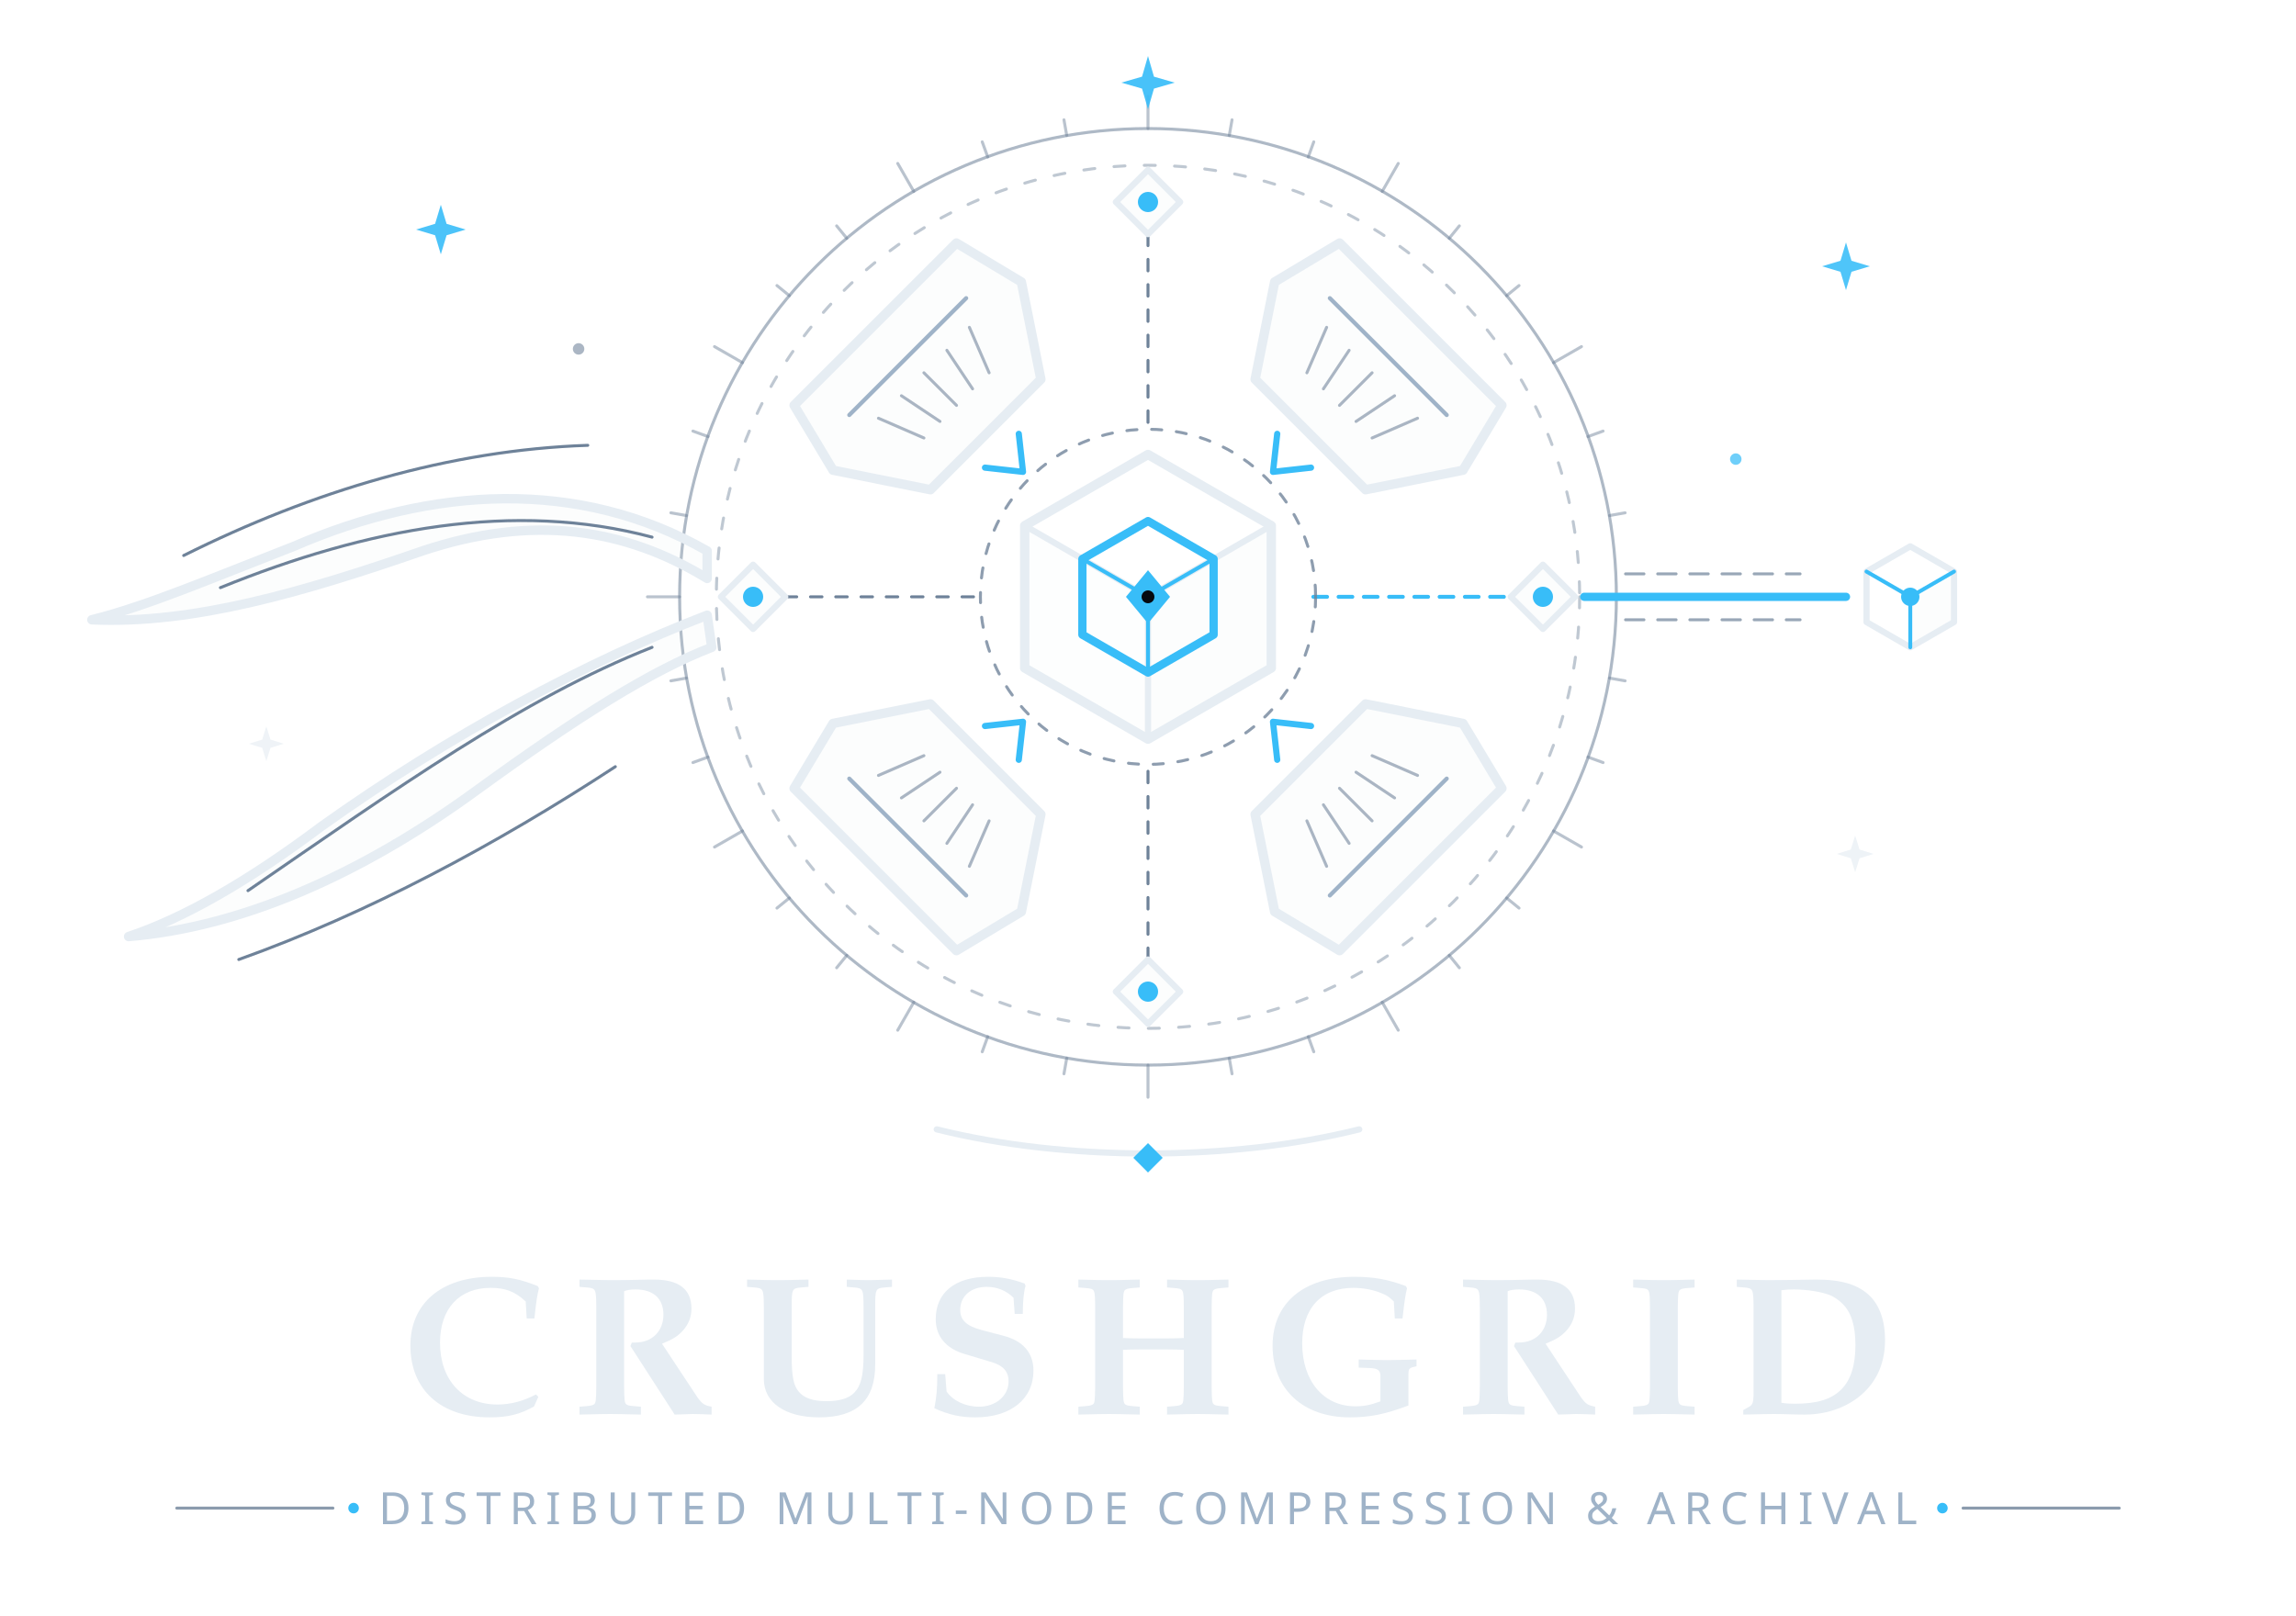
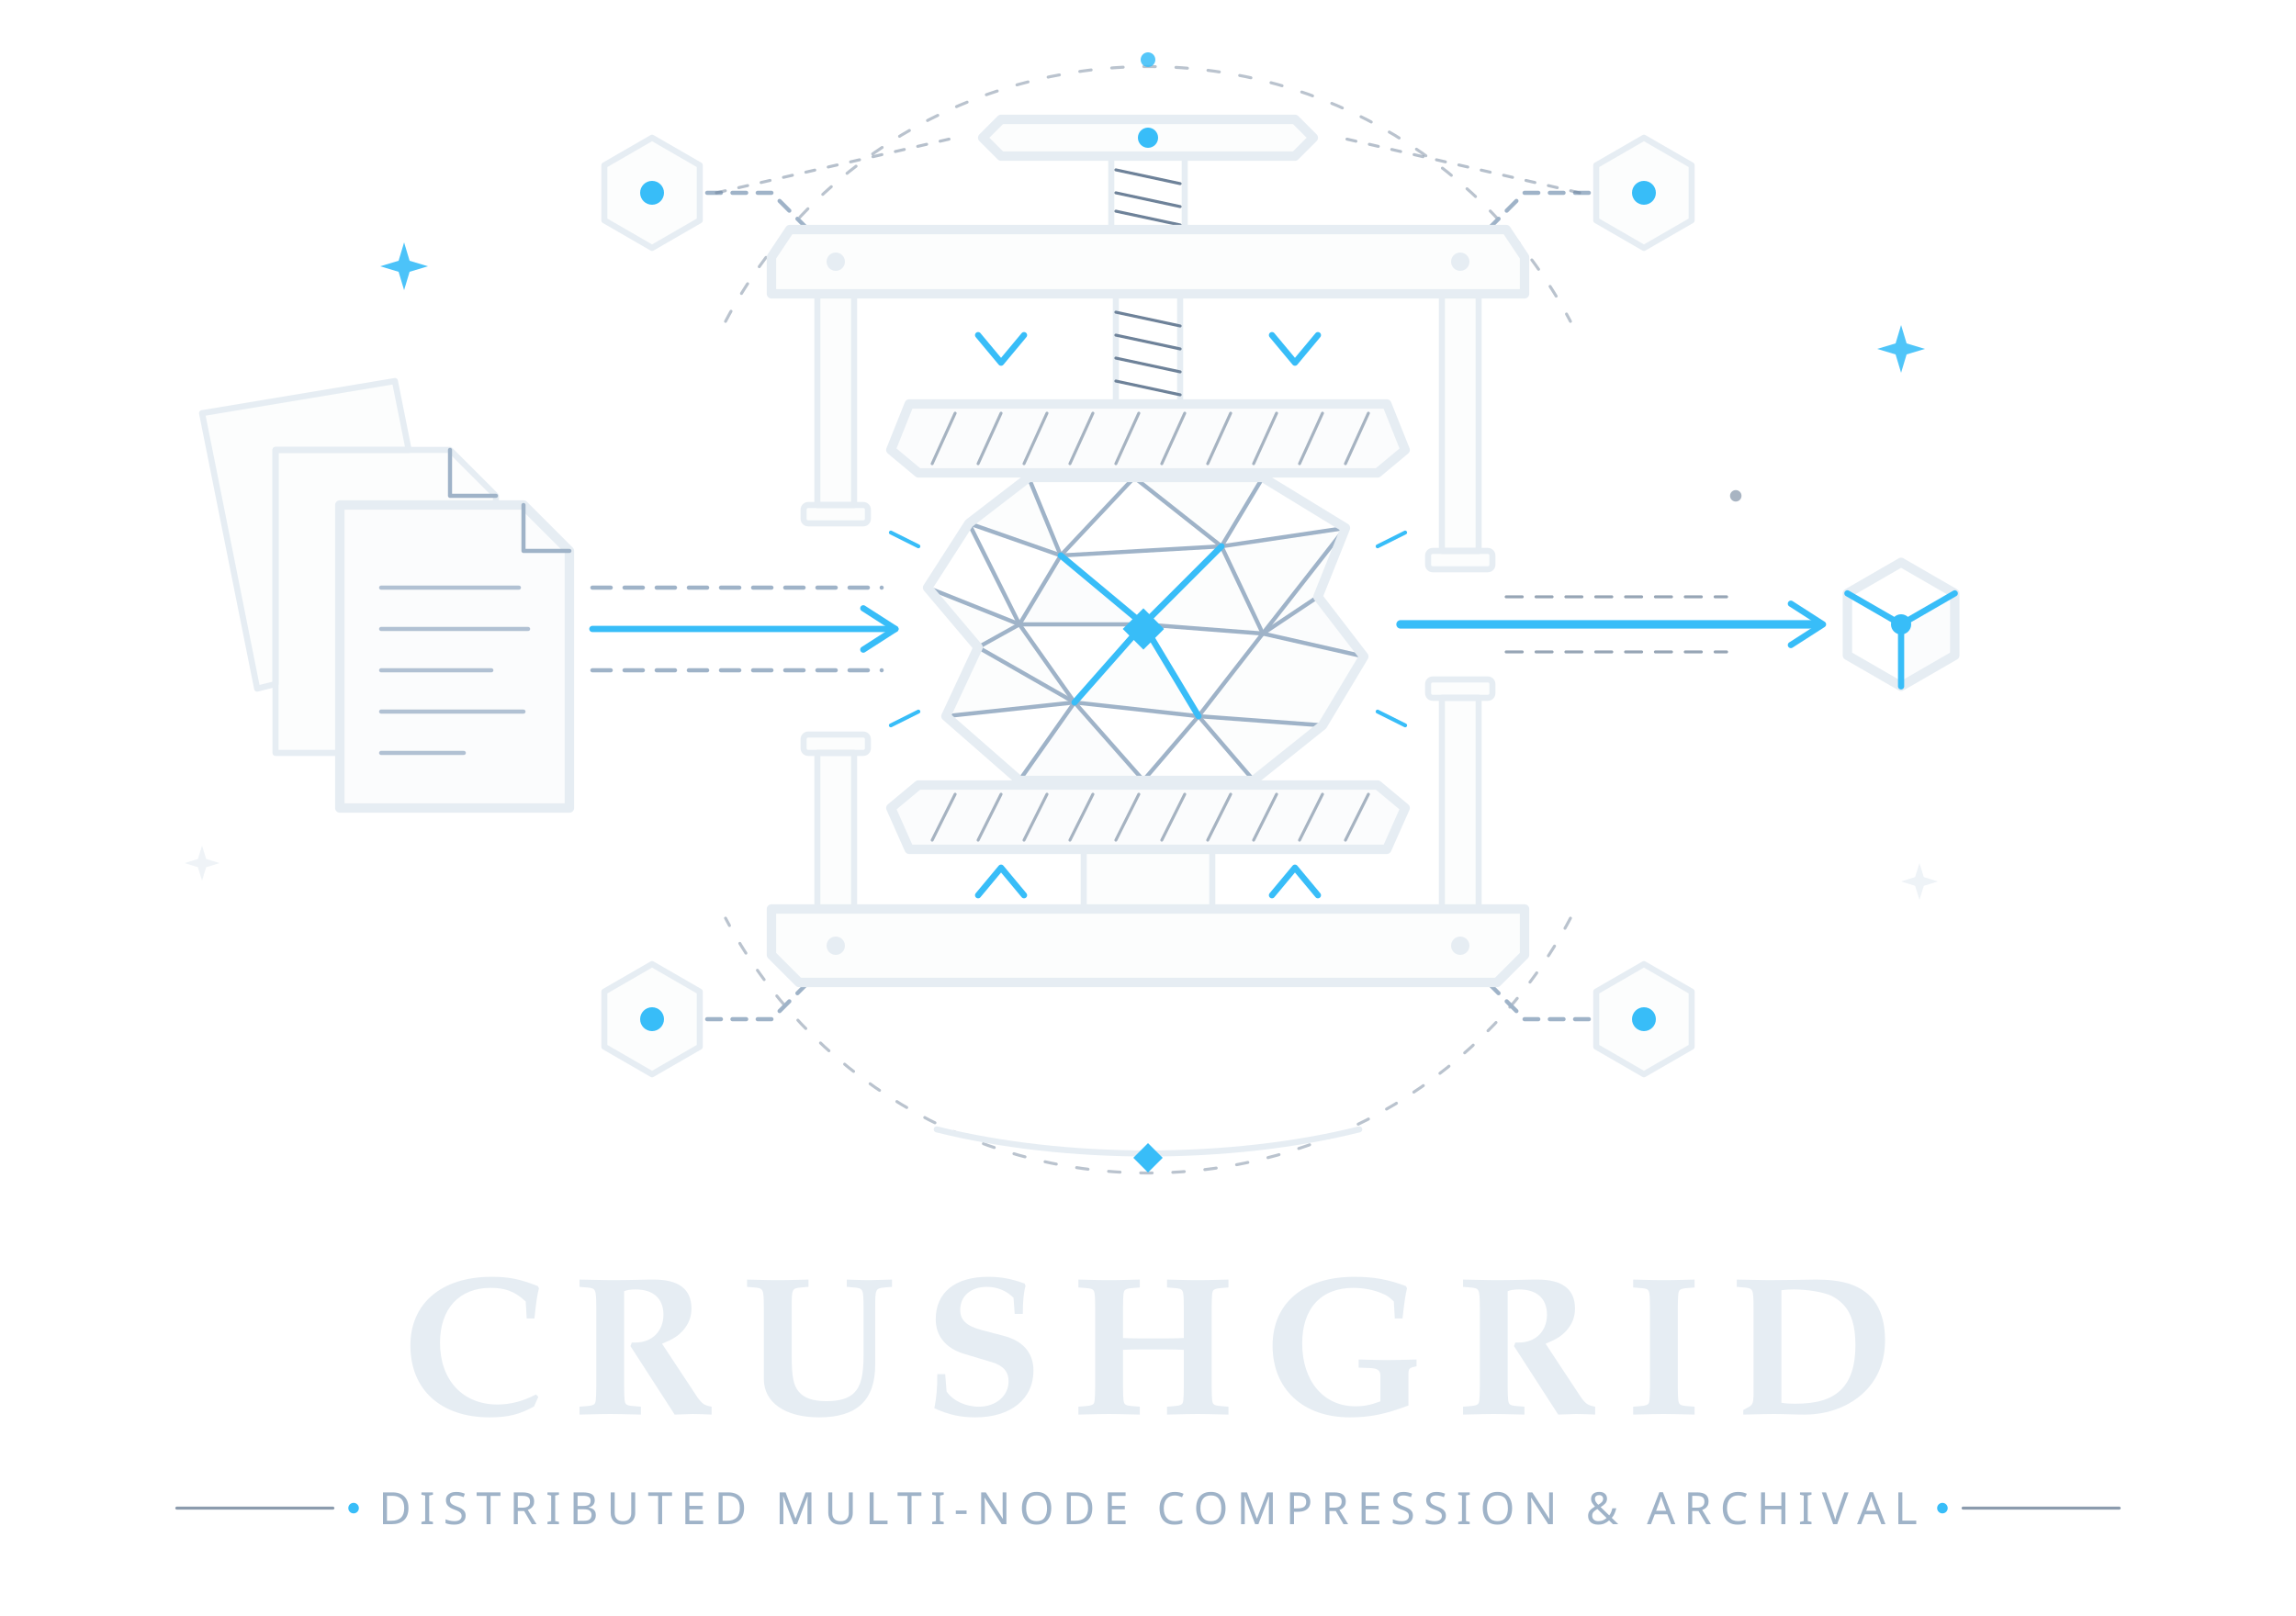
<svg xmlns="http://www.w3.org/2000/svg" width="500" height="352" viewBox="90 26 500 352" role="img" aria-label="CrushGrid — Distributed Multi-Node Compression and Archival">
  <defs>
    <style>
      .ink-heavy { fill: none; stroke: #E6EDF3; stroke-width: 2.05; stroke-linecap: round; stroke-linejoin: round; }
-       .ink-med   { fill: none; stroke: #E6EDF3; stroke-width: 1.35; stroke-linecap: round; stroke-linejoin: round; }
+       .ink-med   { fill: none; stroke: #E6EDF3; stroke-width: 1.32; stroke-linecap: round; stroke-linejoin: round; }
      .ink-fine  { fill: none; stroke: #9FB3C8; stroke-width: 0.9; stroke-linecap: round; stroke-linejoin: round; }
      .ink-hair  { fill: none; stroke: #6E8299; stroke-width: 0.65; stroke-linecap: round; stroke-linejoin: round; }
      .ink-fill  { fill: #E6EDF3; stroke: none; }
      .ink-mid-fill { fill: #9FB3C8; stroke: none; }
      .ink-shade { fill: #E6EDF3; fill-opacity: 0.09; stroke: none; }
-       .accent-heavy { fill: none; stroke: #38BDF8; stroke-width: 1.8; stroke-linecap: round; stroke-linejoin: round; }
+       .ink-shade-hi { fill: #E6EDF3; fill-opacity: 0.15; stroke: none; }
+       .accent-heavy { fill: none; stroke: #38BDF8; stroke-width: 1.85; stroke-linecap: round; stroke-linejoin: round; }
      .accent-line  { fill: none; stroke: #38BDF8; stroke-width: 1.35; stroke-linecap: round; stroke-linejoin: round; }
      .accent-fine  { fill: none; stroke: #38BDF8; stroke-width: 0.85; stroke-linecap: round; stroke-linejoin: round; }
      .accent-fill  { fill: #38BDF8; stroke: none; }
    </style>
  </defs>
-   <g id="astrolabe-bg">
-     <circle cx="340.0" cy="156.0" r="102" class="ink-hair" opacity="0.56" />
-     <circle cx="340.0" cy="156.0" r="94" class="ink-hair" stroke-dasharray="2.4 4.2" opacity="0.44" />
-     <g class="ink-hair" opacity="0.48">
-       <line x1="442.0" y1="156.0" x2="449.0" y2="156.0" />
-       <line x1="440.5" y1="173.7" x2="443.9" y2="174.3" />
-       <line x1="435.8" y1="190.9" x2="439.1" y2="192.1" />
-       <line x1="428.3" y1="207.0" x2="434.4" y2="210.5" />
-       <line x1="418.1" y1="221.6" x2="420.8" y2="223.8" />
-       <line x1="405.6" y1="234.1" x2="407.8" y2="236.8" />
-       <line x1="391.0" y1="244.3" x2="394.5" y2="250.4" />
-       <line x1="374.9" y1="251.8" x2="376.1" y2="255.1" />
-       <line x1="357.7" y1="256.5" x2="358.3" y2="259.9" />
-       <line x1="340.0" y1="258.0" x2="340.0" y2="265.0" />
-       <line x1="322.3" y1="256.5" x2="321.7" y2="259.9" />
-       <line x1="305.1" y1="251.8" x2="303.9" y2="255.1" />
-       <line x1="289.0" y1="244.3" x2="285.5" y2="250.4" />
-       <line x1="274.4" y1="234.1" x2="272.2" y2="236.8" />
-       <line x1="261.9" y1="221.6" x2="259.2" y2="223.8" />
-       <line x1="251.7" y1="207.0" x2="245.6" y2="210.5" />
-       <line x1="244.2" y1="190.9" x2="240.9" y2="192.1" />
-       <line x1="239.5" y1="173.7" x2="236.1" y2="174.3" />
-       <line x1="238.0" y1="156.0" x2="231.0" y2="156.0" />
-       <line x1="239.5" y1="138.3" x2="236.1" y2="137.7" />
-       <line x1="244.2" y1="121.1" x2="240.9" y2="119.9" />
-       <line x1="251.7" y1="105.0" x2="245.6" y2="101.5" />
-       <line x1="261.9" y1="90.4" x2="259.2" y2="88.2" />
-       <line x1="274.4" y1="77.9" x2="272.2" y2="75.2" />
-       <line x1="289.0" y1="67.7" x2="285.5" y2="61.6" />
-       <line x1="305.1" y1="60.2" x2="303.9" y2="56.9" />
-       <line x1="322.3" y1="55.5" x2="321.7" y2="52.1" />
-       <line x1="340.0" y1="54.0" x2="340.0" y2="47.0" />
-       <line x1="357.7" y1="55.5" x2="358.3" y2="52.1" />
-       <line x1="374.9" y1="60.2" x2="376.1" y2="56.9" />
-       <line x1="391.0" y1="67.7" x2="394.5" y2="61.6" />
-       <line x1="405.6" y1="77.9" x2="407.8" y2="75.2" />
-       <line x1="418.1" y1="90.4" x2="420.8" y2="88.2" />
-       <line x1="428.3" y1="105.0" x2="434.4" y2="101.5" />
-       <line x1="435.8" y1="121.1" x2="439.1" y2="119.9" />
-       <line x1="440.5" y1="138.3" x2="443.9" y2="137.7" />
-     </g>
-     <path class="accent-fill" d="M 186.00,70.60 L 187.25,74.75 L 191.40,76.00 L 187.25,77.25 L 186.00,81.40 L 184.75,77.25 L 180.60,76.00 L 184.75,74.75 Z" opacity="0.9" />
-     <path class="ink-fill" d="M 148.00,184.20 L 148.90,187.10 L 151.80,188.00 L 148.90,188.90 L 148.00,191.80 L 147.10,188.90 L 144.20,188.00 L 147.10,187.10 Z" opacity="0.65" />
-     <path class="accent-fill" d="M 492.00,78.80 L 493.20,82.80 L 497.20,84.00 L 493.20,85.20 L 492.00,89.20 L 490.80,85.20 L 486.80,84.00 L 490.80,82.80 Z" opacity="0.88" />
-     <path class="ink-fill" d="M 494.00,208.00 L 494.95,211.05 L 498.00,212.00 L 494.95,212.95 L 494.00,216.00 L 493.05,212.95 L 490.00,212.00 L 493.05,211.05 Z" opacity="0.68" />
-     <circle cx="216" cy="102" r="1.25" fill="#6E8299" opacity="0.58" />
-     <circle cx="468" cy="126" r="1.25" fill="#38BDF8" opacity="0.72" />
-   </g>
-   <g id="data-flow">
-     <path class="ink-shade" d="M 244,146 C 216,130 184,132 154,145 C 136,152 122,158 110,161 C 132,162 156,155 182,146 C 206,138 226,141 244,152 Z" />
-     <path class="ink-heavy" d="M 244,146 C 216,130 184,132 154,145 C 136,152 122,158 110,161 C 132,162 156,155 182,146 C 206,138 226,141 244,152 Z" />
-     <path class="ink-hair" d="M 232,143 C 202,135 170,141 138,154" />
-     <path class="ink-shade" d="M 244,160 C 218,170 188,186 160,206 C 144,218 130,226 118,230 C 142,228 168,217 194,198 C 216,182 232,172 245,167 Z" />
-     <path class="ink-heavy" d="M 244,160 C 218,170 188,186 160,206 C 144,218 130,226 118,230 C 142,228 168,217 194,198 C 216,182 232,172 245,167 Z" />
-     <path class="ink-hair" d="M 232,167 C 204,178 176,198 144,220" />
-     <path class="ink-hair" d="M 218,123 C 188,124 158,133 130,147" />
-     <path class="ink-hair" d="M 224,193 C 198,210 170,225 142,235" />
-     <line x1="435" y1="156.0" x2="492" y2="156.0" class="accent-heavy" />
-     <line x1="444" y1="151.0" x2="482" y2="151.0" class="ink-hair" stroke-dasharray="4 3" opacity="0.7" />
-     <line x1="444" y1="161.0" x2="482" y2="161.0" class="ink-hair" stroke-dasharray="4 3" opacity="0.7" />
-     <path class="ink-shade" d="M 506.00,156.00 L 515.53,150.50 L 515.53,161.50 L 506.00,167.00 Z" />
-     <path class="ink-med" d="M 506.00,145.00 L 515.53,150.50 L 515.53,161.50 L 506.00,167.00 L 496.47,161.50 L 496.47,150.50 Z" />
-     <path class="accent-fine" d="M 506.00,156.00 L 515.53,150.50 M 506.00,156.00 L 496.47,150.50 M 506.00,156.00 L 506.00,167.00" />
-     <circle cx="506" cy="156.0" r="2.0" class="accent-fill" />
-   </g>
-   <g id="press-plates">
-     <line x1="340.0" y1="77.0" x2="340.0" y2="118.0" class="ink-hair" stroke-dasharray="2.5 3" />
-     <line x1="340.0" y1="235.0" x2="340.0" y2="194.0" class="ink-hair" stroke-dasharray="2.5 3" />
-     <line x1="261.0" y1="156.0" x2="304.0" y2="156.0" class="ink-hair" stroke-dasharray="2.5 3" />
-     <line x1="376.0" y1="156.0" x2="419.0" y2="156.0" class="accent-fine" stroke-dasharray="3 2.5" />
-     <path class="ink-shade" d="M 298.28,78.93 L 262.93,114.28 L 271.41,128.42 L 292.62,132.67 L 316.67,108.62 L 312.42,87.41 Z" />
-     <path class="ink-heavy" d="M 298.28,78.93 L 262.93,114.28 L 271.41,128.42 L 292.62,132.67 L 316.67,108.62 L 312.42,87.41 Z" />
-     <path class="ink-fine" d="M 300.40,90.95 L 274.95,116.40" />
-     <g class="ink-hair" opacity="0.58">
-       <line x1="281.3" y1="117.1" x2="291.2" y2="121.4" />
-       <line x1="286.3" y1="112.2" x2="294.7" y2="117.8" />
-       <line x1="291.2" y1="107.2" x2="298.3" y2="114.3" />
-       <line x1="296.2" y1="102.3" x2="301.8" y2="110.7" />
-       <line x1="301.1" y1="97.3" x2="305.4" y2="107.2" />
-     </g>
-     <path class="accent-line" d="M 311.86,120.50 L 312.78,128.78 L 304.50,127.86" />
-     <path class="ink-shade" d="M 417.07,114.28 L 381.72,78.93 L 367.58,87.41 L 363.33,108.62 L 387.38,132.67 L 408.59,128.42 Z" />
-     <path class="ink-heavy" d="M 417.07,114.28 L 381.72,78.93 L 367.58,87.41 L 363.33,108.62 L 387.38,132.67 L 408.59,128.42 Z" />
-     <path class="ink-fine" d="M 405.05,116.40 L 379.60,90.95" />
-     <g class="ink-hair" opacity="0.58">
-       <line x1="378.9" y1="97.3" x2="374.6" y2="107.2" />
-       <line x1="383.8" y1="102.3" x2="378.2" y2="110.7" />
-       <line x1="388.8" y1="107.2" x2="381.7" y2="114.3" />
-       <line x1="393.7" y1="112.2" x2="385.3" y2="117.8" />
-       <line x1="398.7" y1="117.1" x2="388.8" y2="121.4" />
-     </g>
-     <path class="accent-line" d="M 375.50,127.86 L 367.22,128.78 L 368.14,120.50" />
-     <path class="ink-shade" d="M 381.72,233.07 L 417.07,197.72 L 408.59,183.58 L 387.38,179.33 L 363.33,203.38 L 367.58,224.59 Z" />
-     <path class="ink-heavy" d="M 381.72,233.07 L 417.07,197.72 L 408.59,183.58 L 387.38,179.33 L 363.33,203.38 L 367.58,224.59 Z" />
-     <path class="ink-fine" d="M 379.60,221.05 L 405.05,195.60" />
-     <g class="ink-hair" opacity="0.58">
-       <line x1="398.7" y1="194.9" x2="388.8" y2="190.6" />
-       <line x1="393.7" y1="199.8" x2="385.3" y2="194.2" />
-       <line x1="388.8" y1="204.8" x2="381.7" y2="197.7" />
-       <line x1="383.8" y1="209.7" x2="378.2" y2="201.3" />
-       <line x1="378.9" y1="214.7" x2="374.6" y2="204.8" />
-     </g>
-     <path class="accent-line" d="M 368.14,191.50 L 367.22,183.22 L 375.50,184.14" />
-     <path class="ink-shade" d="M 262.93,197.72 L 298.28,233.07 L 312.42,224.59 L 316.67,203.38 L 292.62,179.33 L 271.41,183.58 Z" />
-     <path class="ink-heavy" d="M 262.93,197.72 L 298.28,233.07 L 312.42,224.59 L 316.67,203.38 L 292.62,179.33 L 271.41,183.58 Z" />
-     <path class="ink-fine" d="M 274.95,195.60 L 300.40,221.05" />
-     <g class="ink-hair" opacity="0.58">
-       <line x1="301.1" y1="214.7" x2="305.4" y2="204.8" />
-       <line x1="296.2" y1="209.7" x2="301.8" y2="201.3" />
-       <line x1="291.2" y1="204.8" x2="298.3" y2="197.7" />
-       <line x1="286.3" y1="199.8" x2="294.7" y2="194.2" />
-       <line x1="281.3" y1="194.9" x2="291.2" y2="190.6" />
-     </g>
-     <path class="accent-line" d="M 304.50,184.14 L 312.78,183.22 L 311.86,191.50" />
-     <path class="ink-shade" d="M 340.0,63.0 L 347.0,70.0 L 340.0,77.0 L 333.0,70.0 Z" />
-     <path class="ink-med" d="M 340.0,63.0 L 347.0,70.0 L 340.0,77.0 L 333.0,70.0 Z" />
-     <circle cx="340.0" cy="70.0" r="2.2" class="accent-fill" />
-     <path class="ink-shade" d="M 340.0,235.0 L 347.0,242.0 L 340.0,249.0 L 333.0,242.0 Z" />
-     <path class="ink-med" d="M 340.0,235.0 L 347.0,242.0 L 340.0,249.0 L 333.0,242.0 Z" />
-     <circle cx="340.0" cy="242.0" r="2.2" class="accent-fill" />
-     <path class="ink-shade" d="M 254.0,149.0 L 261.0,156.0 L 254.0,163.0 L 247.0,156.0 Z" />
-     <path class="ink-med" d="M 254.0,149.0 L 261.0,156.0 L 254.0,163.0 L 247.0,156.0 Z" />
-     <circle cx="254.0" cy="156.0" r="2.2" class="accent-fill" />
-     <path class="ink-shade" d="M 426.0,149.0 L 433.0,156.0 L 426.0,163.0 L 419.0,156.0 Z" />
-     <path class="ink-med" d="M 426.0,149.0 L 433.0,156.0 L 426.0,163.0 L 419.0,156.0 Z" />
-     <circle cx="426.0" cy="156.0" r="2.2" class="accent-fill" />
-   </g>
-   <g id="archive-core">
-     <circle cx="340.0" cy="156.0" r="36.5" class="ink-hair" stroke-dasharray="2.2 3.2" opacity="0.78" />
-     <path class="ink-shade" d="M 340.00,156.00 L 366.85,140.50 L 366.85,171.50 L 340.00,187.00 Z" />
-     <path class="ink-shade" d="M 340.00,156.00 L 340.00,187.00 L 313.15,171.50 L 313.15,140.50 Z" opacity="0.5" />
-     <path class="ink-heavy" d="M 340.00,125.00 L 366.85,140.50 L 366.85,171.50 L 340.00,187.00 L 313.15,171.50 L 313.15,140.50 Z" />
-     <path class="ink-med" d="M 340.00,156.00 L 366.85,140.50 M 340.00,156.00 L 313.15,140.50 M 340.00,156.00 L 340.00,187.00" />
-     <path class="accent-heavy" d="M 340.00,139.50 L 354.29,147.75 L 354.29,164.25 L 340.00,172.50 L 325.71,164.25 L 325.71,147.75 Z" />
-     <path class="accent-fine" d="M 340.00,156.00 L 354.29,147.75 M 340.00,156.00 L 325.71,147.75 M 340.00,156.00 L 340.00,172.50" />
-     <path class="accent-fill" d="M 340.0,150.2 L 344.8,156.0 L 340.0,161.8 L 335.2,156.0 Z" />
-     <circle cx="340.0" cy="156.0" r="1.4" fill="#05090F" />
-   </g>
-   <g id="accents">
-     <path class="accent-fill" d="M 340.00,38.20 L 341.30,42.70 L 345.80,44.00 L 341.30,45.30 L 340.00,49.80 L 338.70,45.30 L 334.20,44.00 L 338.70,42.70 Z" opacity="0.92" />
+   <g id="backdrop">
+     <path class="ink-hair" d="M 248,96 A 104,104 0 0,1 432,96" stroke-dasharray="2.5 4.5" opacity="0.48" />
+     <path class="ink-hair" d="M 432,226 A 104,104 0 0,1 248,226" stroke-dasharray="2.5 4.5" opacity="0.48" />
+     <path class="accent-fill" d="M 178.00,78.80 L 179.20,82.80 L 183.20,84.00 L 179.20,85.20 L 178.00,89.20 L 176.80,85.20 L 172.80,84.00 L 176.80,82.80 Z" opacity="0.9" />
+     <path class="ink-fill" d="M 134.00,210.20 L 134.90,213.10 L 137.80,214.00 L 134.90,214.90 L 134.00,217.80 L 133.10,214.90 L 130.20,214.00 L 133.10,213.10 Z" opacity="0.65" />
+     <path class="accent-fill" d="M 504.00,96.80 L 505.20,100.80 L 509.20,102.00 L 505.20,103.20 L 504.00,107.20 L 502.80,103.20 L 498.80,102.00 L 502.80,100.80 Z" opacity="0.88" />
+     <path class="ink-fill" d="M 508.00,214.00 L 508.95,217.05 L 512.00,218.00 L 508.95,218.95 L 508.00,222.00 L 507.05,218.95 L 504.00,218.00 L 507.05,217.05 Z" opacity="0.68" />
+     <circle cx="340" cy="39" r="1.6" class="accent-fill" opacity="0.85" />
+     <circle cx="468" cy="134" r="1.25" fill="#6E8299" opacity="0.6" />
+   </g>
+   <g id="cluster-nodes">
+     <path class="ink-fine" d="M 244,68 L 258,68 L 266,76" stroke-dasharray="3 2.5" />
+     <path class="ink-shade" d="M 232.00,56.00 L 242.39,62.00 L 242.39,74.00 L 232.00,80.00 L 221.61,74.00 L 221.61,62.00 Z" />
+     <path class="ink-med" d="M 232.00,56.00 L 242.39,62.00 L 242.39,74.00 L 232.00,80.00 L 221.61,74.00 L 221.61,62.00 Z" />
+     <circle cx="232" cy="68" r="2.6" class="accent-fill" />
+     <path class="ink-fine" d="M 436,68 L 422,68 L 414,76" stroke-dasharray="3 2.5" />
+     <path class="ink-shade" d="M 448.00,56.00 L 458.39,62.00 L 458.39,74.00 L 448.00,80.00 L 437.61,74.00 L 437.61,62.00 Z" />
+     <path class="ink-med" d="M 448.00,56.00 L 458.39,62.00 L 458.39,74.00 L 448.00,80.00 L 437.61,74.00 L 437.61,62.00 Z" />
+     <circle cx="448" cy="68" r="2.6" class="accent-fill" />
+     <path class="ink-fine" d="M 244,248 L 258,248 L 266,240" stroke-dasharray="3 2.5" />
+     <path class="ink-shade" d="M 232.00,236.00 L 242.39,242.00 L 242.39,254.00 L 232.00,260.00 L 221.61,254.00 L 221.61,242.00 Z" />
+     <path class="ink-med" d="M 232.00,236.00 L 242.39,242.00 L 242.39,254.00 L 232.00,260.00 L 221.61,254.00 L 221.61,242.00 Z" />
+     <circle cx="232" cy="248" r="2.6" class="accent-fill" />
+     <path class="ink-fine" d="M 436,248 L 422,248 L 414,240" stroke-dasharray="3 2.5" />
+     <path class="ink-shade" d="M 448.00,236.00 L 458.39,242.00 L 458.39,254.00 L 448.00,260.00 L 437.61,254.00 L 437.61,242.00 Z" />
+     <path class="ink-med" d="M 448.00,236.00 L 458.39,242.00 L 458.39,254.00 L 448.00,260.00 L 437.61,254.00 L 437.61,242.00 Z" />
+     <circle cx="448" cy="248" r="2.6" class="accent-fill" />
+     <line x1="246" y1="68" x2="298" y2="56" class="ink-hair" stroke-dasharray="2 3" opacity="0.5" />
+     <line x1="434" y1="68" x2="382" y2="56" class="ink-hair" stroke-dasharray="2 3" opacity="0.5" />
+   </g>
+   <g id="input-sheets">
+     <path class="ink-shade" d="M 150,175 L 146,176 L 134,116 L 176,109 L 179,124 L 150,124 Z" />
+     <path class="ink-med" d="M 150,175 L 146,176 L 134,116 L 176,109 L 179,124 L 150,124 Z" />
+     <path class="ink-shade" d="M 164,190 L 150,190 L 150,124 L 188,124 L 198,134 L 198,136 L 164,136 Z" />
+     <path class="ink-med" d="M 164,190 L 150,190 L 150,124 L 188,124 L 198,134 L 198,136 L 164,136 Z" />
+     <path class="ink-fine" d="M 188,124 L 188,134 L 198,134" />
+     <path class="ink-shade-hi" d="M 164,136 L 204,136 L 214,146 L 214,202 L 164,202 Z" />
+     <path class="ink-heavy" d="M 164,136 L 204,136 L 214,146 L 214,202 L 164,202 Z" />
+     <path class="ink-fine" d="M 204,136 L 204,146 L 214,146" />
+     <g class="ink-fine" opacity="0.8">
+       <line x1="173" y1="154" x2="203" y2="154" />
+       <line x1="173" y1="163" x2="205" y2="163" />
+       <line x1="173" y1="172" x2="197" y2="172" />
+       <line x1="173" y1="181" x2="204" y2="181" />
+       <line x1="173" y1="190" x2="191" y2="190" />
+     </g>
+     <line x1="219" y1="154" x2="282" y2="154" class="ink-fine" stroke-dasharray="4 3" />
+     <line x1="219" y1="163" x2="285" y2="163" class="accent-line" />
+     <line x1="219" y1="172" x2="282" y2="172" class="ink-fine" stroke-dasharray="4 3" />
+     <path class="accent-line" d="M 278,158.5 L 285,163 L 278,167.5" />
+   </g>
+   <g id="compression-machine">
+     <path class="ink-shade" d="M 308,52 L 372,52 L 376,56 L 372,60 L 308,60 L 304,56 Z" />
+     <path class="ink-heavy" d="M 308,52 L 372,52 L 376,56 L 372,60 L 308,60 L 304,56 Z" />
+     <circle cx="340" cy="56" r="2.2" class="accent-fill" />
+     <path class="ink-med" d="M 332,60 L 348,60 L 348,76 L 332,76 Z" />
+     <path class="ink-med" d="M 333,90 L 347,90 L 347,114 L 333,114 Z" />
+     <g class="ink-hair">
+       <line x1="333" y1="63" x2="347" y2="66" />
+       <line x1="333" y1="68" x2="347" y2="71" />
+       <line x1="333" y1="72" x2="347" y2="75" />
+       <line x1="333" y1="94" x2="347" y2="97" />
+       <line x1="333" y1="99" x2="347" y2="102" />
+       <line x1="333" y1="104" x2="347" y2="107" />
+       <line x1="333" y1="109" x2="347" y2="112" />
+     </g>
+     <path class="ink-shade" d="M 262,76 L 418,76 L 422,82 L 422,90 L 258,90 L 258,82 Z" />
+     <path class="ink-heavy" d="M 262,76 L 418,76 L 422,82 L 422,90 L 258,90 L 258,82 Z" />
+     <path class="ink-shade" d="M 258,224 L 422,224 L 422,234 L 416,240 L 264,240 L 258,234 Z" />
+     <path class="ink-heavy" d="M 258,224 L 422,224 L 422,234 L 416,240 L 264,240 L 258,234 Z" />
+     <path class="ink-shade" d="M 268,90 L 276,90 L 276,136 L 268,136 Z" />
+     <path class="ink-med" d="M 268,90 L 276,90 L 276,136 L 268,136 Z" />
+     <path class="ink-shade" d="M 268,190 L 276,190 L 276,224 L 268,224 Z" />
+     <path class="ink-med" d="M 268,190 L 276,190 L 276,224 L 268,224 Z" />
+     <path class="ink-shade" d="M 404,90 L 412,90 L 412,146 L 404,146 Z" />
+     <path class="ink-med" d="M 404,90 L 412,90 L 412,146 L 404,146 Z" />
+     <path class="ink-shade" d="M 404,178 L 412,178 L 412,224 L 404,224 Z" />
+     <path class="ink-med" d="M 404,178 L 412,178 L 412,224 L 404,224 Z" />
+     <g class="ink-shade">
+       <rect x="265" y="136" width="14" height="4" rx="1" />
+       <rect x="265" y="186" width="14" height="4" rx="1" />
+       <rect x="401" y="146" width="14" height="4" rx="1" />
+       <rect x="401" y="174" width="14" height="4" rx="1" />
+     </g>
+     <g class="ink-med">
+       <rect x="265" y="136" width="14" height="4" rx="1" />
+       <rect x="265" y="186" width="14" height="4" rx="1" />
+       <rect x="401" y="146" width="14" height="4" rx="1" />
+       <rect x="401" y="174" width="14" height="4" rx="1" />
+     </g>
+     <circle cx="272" cy="83" r="2.0" class="ink-fill" />
+     <circle cx="408" cy="83" r="2.0" class="ink-fill" />
+     <circle cx="272" cy="232" r="2.0" class="ink-fill" />
+     <circle cx="408" cy="232" r="2.0" class="ink-fill" />
+     <path class="ink-shade-hi" d="M 288,114 L 392,114 L 396,124 L 390,129 L 290,129 L 284,124 Z" />
+     <path class="ink-heavy" d="M 288,114 L 392,114 L 396,124 L 390,129 L 290,129 L 284,124 Z" />
+     <g class="ink-hair" opacity="0.6">
+       <line x1="298" y1="116" x2="293" y2="127" />
+       <line x1="308" y1="116" x2="303" y2="127" />
+       <line x1="318" y1="116" x2="313" y2="127" />
+       <line x1="328" y1="116" x2="323" y2="127" />
+       <line x1="338" y1="116" x2="333" y2="127" />
+       <line x1="348" y1="116" x2="343" y2="127" />
+       <line x1="358" y1="116" x2="353" y2="127" />
+       <line x1="368" y1="116" x2="363" y2="127" />
+       <line x1="378" y1="116" x2="373" y2="127" />
+       <line x1="388" y1="116" x2="383" y2="127" />
+     </g>
+     <path class="ink-shade-hi" d="M 290,197 L 390,197 L 396,202 L 392,211 L 288,211 L 284,202 Z" />
+     <path class="ink-heavy" d="M 290,197 L 390,197 L 396,202 L 392,211 L 288,211 L 284,202 Z" />
+     <g class="ink-hair" opacity="0.6">
+       <line x1="298" y1="199" x2="293" y2="209" />
+       <line x1="308" y1="199" x2="303" y2="209" />
+       <line x1="318" y1="199" x2="313" y2="209" />
+       <line x1="328" y1="199" x2="323" y2="209" />
+       <line x1="338" y1="199" x2="333" y2="209" />
+       <line x1="348" y1="199" x2="343" y2="209" />
+       <line x1="358" y1="199" x2="353" y2="209" />
+       <line x1="368" y1="199" x2="363" y2="209" />
+       <line x1="378" y1="199" x2="373" y2="209" />
+       <line x1="388" y1="199" x2="383" y2="209" />
+     </g>
+     <path class="ink-shade" d="M 326,211 L 354,211 L 354,224 L 326,224 Z" />
+     <path class="ink-med" d="M 326,211 L 354,211 L 354,224 L 326,224 Z" />
+     <path class="accent-line" d="M 303,99 L 308,105 L 313,99" />
+     <path class="accent-line" d="M 367,99 L 372,105 L 377,99" />
+     <path class="accent-line" d="M 303,221 L 308,215 L 313,221" />
+     <path class="accent-line" d="M 367,221 L 372,215 L 377,221" />
+   </g>
+   <g id="crumpled-paper-core">
+     <path class="ink-shade" d="M 337,130 L 365,130 L 356,145 Z" />
+     <path class="ink-shade" d="M 383,141 L 377,156 L 365,164 L 356,145 Z" />
+     <path class="ink-shade" d="M 365,164 L 387,169 L 378,184 L 363,196 L 351,182 Z" />
+     <path class="ink-shade" d="M 292,154 L 312,162 L 303,167 Z" />
+     <path class="ink-shade" d="M 303,167 L 312,162 L 324,179 L 296,182 Z" />
+     <path class="ink-shade" d="M 339,162 L 356,145 L 365,164 Z" />
+     <path class="ink-shade" d="M 339,162 L 324,179 L 351,182 Z" />
+     <path class="ink-shade" d="M 314,130 L 321,147 L 301,140 Z" />
+     <path class="ink-shade-hi" d="M 312,196 L 339,196 L 324,179 Z" />
+     <path class="ink-shade-hi" d="M 377,156 L 387,169 L 365,164 Z" />
+     <path class="ink-shade-hi" d="M 339,162 L 321,147 L 312,162 Z" />
+     <g class="ink-fine">
+       <line x1="314" y1="130" x2="321" y2="147" />
+       <line x1="337" y1="130" x2="321" y2="147" />
+       <line x1="337" y1="130" x2="356" y2="145" />
+       <line x1="365" y1="130" x2="356" y2="145" />
+       <line x1="301" y1="140" x2="321" y2="147" />
+       <line x1="301" y1="140" x2="312" y2="162" />
+       <line x1="292" y1="154" x2="312" y2="162" />
+       <line x1="303" y1="167" x2="312" y2="162" />
+       <line x1="303" y1="167" x2="324" y2="179" />
+       <line x1="296" y1="182" x2="324" y2="179" />
+       <line x1="383" y1="141" x2="356" y2="145" />
+       <line x1="383" y1="141" x2="365" y2="164" />
+       <line x1="377" y1="156" x2="365" y2="164" />
+       <line x1="387" y1="169" x2="365" y2="164" />
+       <line x1="378" y1="184" x2="351" y2="182" />
+       <line x1="312" y1="196" x2="324" y2="179" />
+       <line x1="339" y1="196" x2="324" y2="179" />
+       <line x1="339" y1="196" x2="351" y2="182" />
+       <line x1="363" y1="196" x2="351" y2="182" />
+       <line x1="321" y1="147" x2="356" y2="145" />
+       <line x1="356" y1="145" x2="365" y2="164" />
+       <line x1="365" y1="164" x2="351" y2="182" />
+       <line x1="351" y1="182" x2="324" y2="179" />
+       <line x1="324" y1="179" x2="312" y2="162" />
+       <line x1="312" y1="162" x2="321" y2="147" />
+       <line x1="339" y1="162" x2="321" y2="147" />
+       <line x1="339" y1="162" x2="356" y2="145" />
+       <line x1="339" y1="162" x2="365" y2="164" />
+       <line x1="339" y1="162" x2="351" y2="182" />
+       <line x1="339" y1="162" x2="324" y2="179" />
+       <line x1="339" y1="162" x2="312" y2="162" />
+     </g>
+     <g class="accent-line">
+       <line x1="339" y1="162" x2="356" y2="145" />
+       <line x1="339" y1="162" x2="324" y2="179" />
+       <line x1="321" y1="147" x2="339" y2="162" />
+       <line x1="339" y1="162" x2="351" y2="182" />
+     </g>
+     <path class="ink-heavy" d="M 314,130 L 337,130 L 365,130 L 383,141 L 377,156 L 387,169 L 378,184 L 363,196 L 339,196 L 312,196 L 296,182 L 303,167 L 292,154 L 301,140 Z" />
+     <path class="accent-fill" d="M 339,158.5 L 343.5,163 L 339,167.5 L 334.5,163 Z" />
+     <path class="accent-fine" d="M 284,142 L 290,145 M 284,184 L 290,181" />
+     <path class="accent-fine" d="M 396,142 L 390,145 M 396,184 L 390,181" />
+   </g>
+   <g id="compressed-output">
+     <line x1="395" y1="162" x2="486" y2="162" class="accent-heavy" />
+     <path class="accent-line" d="M 480,157.5 L 487,162 L 480,166.5" />
+     <line x1="418" y1="156" x2="466" y2="156" class="ink-hair" stroke-dasharray="3.5 3" opacity="0.72" />
+     <line x1="418" y1="168" x2="466" y2="168" class="ink-hair" stroke-dasharray="3.5 3" opacity="0.72" />
+     <path class="ink-shade-hi" d="M 504.00,162.00 L 515.69,155.25 L 515.69,168.75 L 504.00,175.50 Z" />
+     <path class="ink-heavy" d="M 504.00,148.50 L 515.69,155.25 L 515.69,168.75 L 504.00,175.50 L 492.31,168.75 L 492.31,155.25 Z" />
+     <path class="accent-line" d="M 504.00,162.00 L 515.69,155.25 M 504.00,162.00 L 492.31,155.25 M 504.00,162.00 L 504.00,175.50" />
+     <circle cx="504" cy="162" r="2.2" class="accent-fill" />
+   </g>
+   <g id="base-vignette">
    <path class="ink-med" d="M 294,272 C 322,279 358,279 386,272" />
    <path class="accent-fill" d="M 340,275 L 343.2,278.2 L 340,281.4 L 336.8,278.2 Z" />
  </g>
  <g id="wordmark" class="ink-fill">
    <path d="M692 87 680 99C615 65 551 48 485 48C309 48 194 172 194 361C194 533 291 639 450 639C526 639 574 620 628 570L633 484H672C683 584 686 599 695 637L689 648C598 684 542 695 455 695C202 695 44 561 44 347C44 123 198 -17 445 -17C537 -17 596 -3 670 38Z" transform="translate(177.48,334.00) scale(0.043,-0.043)" />
    <path d="M39 37V-3C123 -1 159 0 194 0C230 0 265 -1 350 -3V37L313 40C290 42 281 44 275 50C267 58 266 72 265 135V622C279 628 297 631 323 631C413 631 464 585 464 503C464 419 406 362 322 362H304L297 344L521 -3L611 0C662 -1 671 -1 708 -3V37C672 44 662 50 638 82L457 356C513 379 537 394 564 424C592 456 606 492 606 534C606 632 542 681 416 681C405 681 381 681 347 680C320 679 239 678 216 678C188 678 188 678 39 681V644L76 641C122 637 123 633 124 543V135C123 75 122 58 115 51C109 45 100 42 76 40Z" transform="translate(214.52,334.00) scale(0.043,-0.043)" />
    <path d="M760 644V681L646 678C634 678 610 678 531 681V644L568 641C614 637 615 633 616 543V302C616 196 603 143 569 108C541 79 495 65 428 65C359 65 314 81 287 114C261 145 252 192 252 295V543C252 633 254 637 300 641L337 644V681C217 678 217 678 181 678C146 678 145 678 26 681V644L63 641C109 637 110 633 111 543V177C111 58 219 -17 391 -17C583 -17 675 70 675 251V543C675 633 677 637 723 641Z" transform="translate(251.57,334.00) scale(0.043,-0.043)" />
    <path d="M72 202C72 127 68 86 57 29C131 -4 189 -17 265 -17C444 -17 559 76 559 220C559 309 507 370 408 396L294 426C220 446 188 476 188 527C188 597 242 644 322 644C375 644 420 626 458 589L464 507H505C505 572 510 620 519 649L514 661C447 685 395 695 329 695C162 695 64 615 64 480C64 395 115 332 210 304L350 262C406 245 433 214 433 166C433 92 369 37 283 37C215 37 151 67 119 114L112 202Z" transform="translate(291.02,334.00) scale(0.043,-0.043)" />
    <path d="M347 641V681C227 678 227 678 191 678C156 678 155 678 36 681V641L73 638C120 634 120 634 121 543V135C120 74 119 58 112 51C106 45 97 42 73 40L36 37V-3C120 -1 156 0 191 0C227 0 262 -1 347 -3V37L310 40C287 42 278 44 272 50C264 58 263 72 262 135V325C286 326 306 327 343 327H489C525 327 546 326 570 325V135C569 74 568 58 561 51C555 45 546 42 522 40L485 37V-3C569 -1 605 0 640 0C675 0 711 -1 796 -3V37L759 40C736 42 727 44 721 50C713 57 712 72 711 135V543C712 604 713 619 720 627C726 633 735 636 759 638L796 641V681C676 678 676 678 640 678C605 678 604 678 485 681V641L522 638C569 634 569 633 570 543V385C548 384 531 383 489 383H343C301 383 284 384 262 385V543C263 603 264 619 271 627C277 633 286 636 310 638Z" transform="translate(323.29,334.00) scale(0.043,-0.043)" />
    <path d="M776 276C689 274 655 273 626 273C598 273 568 274 483 276V235L536 233C578 232 592 222 593 196V64C542 45 509 39 466 39C305 39 197 167 197 358C197 535 293 639 456 639C507 639 560 629 603 610C628 600 637 593 661 570L666 484H705C716 580 719 599 728 637L722 648C631 682 559 695 461 695C205 695 47 562 47 346C47 126 201 -17 438 -17C539 -17 615 -2 735 43V206C736 231 740 234 776 242Z" transform="translate(365.11,334.00) scale(0.043,-0.043)" />
    <path d="M39 37V-3C123 -1 159 0 194 0C230 0 265 -1 350 -3V37L313 40C290 42 281 44 275 50C267 58 266 72 265 135V622C279 628 297 631 323 631C413 631 464 585 464 503C464 419 406 362 322 362H304L297 344L521 -3L611 0C662 -1 671 -1 708 -3V37C672 44 662 50 638 82L457 356C513 379 537 394 564 424C592 456 606 492 606 534C606 632 542 681 416 681C405 681 381 681 347 680C320 679 239 678 216 678C188 678 188 678 39 681V644L76 641C122 637 123 633 124 543V135C123 75 122 58 115 51C109 45 100 42 76 40Z" transform="translate(406.93,334.00) scale(0.043,-0.043)" />
    <path d="M350 641V681C230 678 230 678 194 678C159 678 158 678 39 681V641L76 638C123 634 123 634 124 543V135C123 74 122 58 115 51C109 45 100 42 76 40L39 37V-3C123 -1 159 0 194 0C230 0 265 -1 350 -3V37L313 40C290 42 281 44 275 50C267 58 266 72 265 135V543C266 603 267 619 274 627C280 633 289 636 313 638Z" transform="translate(443.98,334.00) scale(0.043,-0.043)" />
    <path d="M68 20V-3C155 -1 195 0 224 0C251 0 287 -1 320 -2C343 -3 366 -3 379 -3C498 -3 608 39 683 113C751 180 786 268 786 376C786 471 759 549 709 598C651 655 567 681 437 681L301 679C203 678 203 678 196 678C183 678 183 678 35 681V644L72 641C118 637 119 633 120 543V95C119 59 115 47 100 38ZM261 627C284 630 299 631 323 631C393 631 472 618 514 599C534 589 553 576 570 559C615 515 636 447 636 348C636 246 612 171 563 123C513 74 442 52 329 52C302 52 286 53 261 57Z" transform="translate(466.71,334.00) scale(0.043,-0.043)" />
  </g>
  <g id="subtitle">
    <line x1="128.5" y1="354.5" x2="162.5" y2="354.5" class="ink-hair" opacity="0.8" />
    <line x1="517.5" y1="354.5" x2="551.5" y2="354.5" class="ink-hair" opacity="0.8" />
    <circle cx="167.0" cy="354.5" r="1.15" class="accent-fill" />
    <circle cx="513.0" cy="354.5" r="1.15" class="accent-fill" />
    <g class="ink-mid-fill">
      <path d="M669 364Q669 183 570.5 91.5Q472 0 296 0H97V714H317Q425 714 504.0 674.0Q583 634 626.0 556.5Q669 479 669 364ZM574 361Q574 504 503.5 570.5Q433 637 304 637H187V77H284Q574 77 574 361Z" transform="translate(172.46,358.00) scale(0.0097,-0.0097)" />
      <path d="M298 0H40V52L124 71V642L40 662V714H298V662L214 642V71L298 52Z" transform="translate(181.39,358.00) scale(0.0097,-0.0097)" />
      <path d="M502 191Q502 96 433.0 43.0Q364 -10 247 -10Q187 -10 136.0 -1.0Q85 8 51 24V110Q87 94 140.5 81.0Q194 68 251 68Q331 68 371.5 99.0Q412 130 412 183Q412 218 397.0 242.0Q382 266 345.5 286.5Q309 307 244 330Q153 363 106.5 411.0Q60 459 60 542Q60 599 89.0 639.5Q118 680 169.5 702.0Q221 724 288 724Q347 724 396.0 713.0Q445 702 485 684L457 607Q420 623 376.5 634.0Q333 645 286 645Q219 645 185.0 616.5Q151 588 151 541Q151 505 166.0 481.0Q181 457 215.0 438.0Q249 419 307 397Q370 374 413.5 347.5Q457 321 479.5 284.0Q502 247 502 191Z" transform="translate(186.53,358.00) scale(0.0097,-0.0097)" />
      <path d="M323 0H233V635H10V714H545V635H323Z" transform="translate(193.70,358.00) scale(0.0097,-0.0097)" />
      <path d="M294 714Q427 714 490.5 663.5Q554 613 554 511Q554 454 533.0 416.0Q512 378 479.5 355.5Q447 333 411 320L607 0H502L329 295H187V0H97V714ZM289 636H187V371H294Q381 371 421.0 405.5Q461 440 461 507Q461 577 419.0 606.5Q377 636 289 636Z" transform="translate(200.95,358.00) scale(0.0097,-0.0097)" />
      <path d="M298 0H40V52L124 71V642L40 662V714H298V662L214 642V71L298 52Z" transform="translate(208.83,358.00) scale(0.0097,-0.0097)" />
      <path d="M301 714Q435 714 503.5 674.5Q572 635 572 537Q572 474 537.0 432.5Q502 391 436 379V374Q481 367 517.5 348.0Q554 329 575.0 294.0Q596 259 596 203Q596 106 529.5 53.0Q463 0 348 0H97V714ZM319 410Q411 410 445.0 439.5Q479 469 479 527Q479 586 437.5 611.5Q396 637 305 637H187V410ZM187 335V76H331Q426 76 463.0 113.0Q500 150 500 210Q500 266 461.5 300.5Q423 335 324 335Z" transform="translate(213.97,358.00) scale(0.0097,-0.0097)" />
      <path d="M640 252Q640 178 610.0 118.5Q580 59 518.5 24.5Q457 -10 362 -10Q229 -10 159.5 62.5Q90 135 90 254V714H180V251Q180 164 226.5 116.0Q273 68 367 68Q464 68 507.5 119.5Q551 171 551 252V714H640Z" transform="translate(222.12,358.00) scale(0.0097,-0.0097)" />
      <path d="M323 0H233V635H10V714H545V635H323Z" transform="translate(231.06,358.00) scale(0.0097,-0.0097)" />
      <path d="M496 0H97V714H496V635H187V412H478V334H187V79H496Z" transform="translate(238.31,358.00) scale(0.0097,-0.0097)" />
      <path d="M669 364Q669 183 570.5 91.5Q472 0 296 0H97V714H317Q425 714 504.0 674.0Q583 634 626.0 556.5Q669 479 669 364ZM574 361Q574 504 503.5 570.5Q433 637 304 637H187V77H284Q574 77 574 361Z" transform="translate(245.55,358.00) scale(0.0097,-0.0097)" />
      <path d="M412 0 177 626H173Q176 595 178.0 542.5Q180 490 180 433V0H97V714H230L450 129H454L678 714H810V0H721V439Q721 491 723.5 542.0Q726 593 728 625H724L486 0Z" transform="translate(258.85,358.00) scale(0.0097,-0.0097)" />
      <path d="M640 252Q640 178 610.0 118.5Q580 59 518.5 24.5Q457 -10 362 -10Q229 -10 159.5 62.5Q90 135 90 254V714H180V251Q180 164 226.5 116.0Q273 68 367 68Q464 68 507.5 119.5Q551 171 551 252V714H640Z" transform="translate(269.50,358.00) scale(0.0097,-0.0097)" />
      <path d="M97 0V714H187V80H499V0Z" transform="translate(278.44,358.00) scale(0.0097,-0.0097)" />
      <path d="M323 0H233V635H10V714H545V635H323Z" transform="translate(285.37,358.00) scale(0.0097,-0.0097)" />
      <path d="M298 0H40V52L124 71V642L40 662V714H298V662L214 642V71L298 52Z" transform="translate(292.62,358.00) scale(0.0097,-0.0097)" />
      <path d="M40 229V307H282V229Z" transform="translate(297.76,358.00) scale(0.0097,-0.0097)" />
      <path d="M663 0H558L176 593H172Q174 558 177.0 506.0Q180 454 180 399V0H97V714H201L582 123H586Q585 139 583.5 171.0Q582 203 580.5 241.0Q579 279 579 311V714H663Z" transform="translate(302.73,358.00) scale(0.0097,-0.0097)" />
      <path d="M720 358Q720 247 682.5 164.5Q645 82 572.0 36.0Q499 -10 391 -10Q280 -10 206.5 36.0Q133 82 97.0 165.0Q61 248 61 359Q61 469 97.0 551.0Q133 633 206.5 679.0Q280 725 392 725Q499 725 572.0 679.5Q645 634 682.5 551.5Q720 469 720 358ZM156 358Q156 223 213.0 145.5Q270 68 391 68Q513 68 569.0 145.5Q625 223 625 358Q625 493 569.0 569.5Q513 646 392 646Q271 646 213.5 569.5Q156 493 156 358Z" transform="translate(311.95,358.00) scale(0.0097,-0.0097)" />
      <path d="M669 364Q669 183 570.5 91.5Q472 0 296 0H97V714H317Q425 714 504.0 674.0Q583 634 626.0 556.5Q669 479 669 364ZM574 361Q574 504 503.5 570.5Q433 637 304 637H187V77H284Q574 77 574 361Z" transform="translate(321.38,358.00) scale(0.0097,-0.0097)" />
      <path d="M496 0H97V714H496V635H187V412H478V334H187V79H496Z" transform="translate(330.31,358.00) scale(0.0097,-0.0097)" />
      <path d="M403 645Q288 645 222.0 568.0Q156 491 156 357Q156 224 217.5 146.5Q279 69 402 69Q449 69 491.0 77.0Q533 85 573 97V19Q533 4 490.5 -3.0Q448 -10 389 -10Q280 -10 207.0 35.0Q134 80 97.5 163.0Q61 246 61 358Q61 466 100.5 548.5Q140 631 217.0 677.5Q294 724 404 724Q517 724 601 682L565 606Q532 621 491.5 633.0Q451 645 403 645Z" transform="translate(341.92,358.00) scale(0.0097,-0.0097)" />
      <path d="M720 358Q720 247 682.5 164.5Q645 82 572.0 36.0Q499 -10 391 -10Q280 -10 206.5 36.0Q133 82 97.0 165.0Q61 248 61 359Q61 469 97.0 551.0Q133 633 206.5 679.0Q280 725 392 725Q499 725 572.0 679.5Q645 634 682.5 551.5Q720 469 720 358ZM156 358Q156 223 213.0 145.5Q270 68 391 68Q513 68 569.0 145.5Q625 223 625 358Q625 493 569.0 569.5Q513 646 392 646Q271 646 213.5 569.5Q156 493 156 358Z" transform="translate(349.90,358.00) scale(0.0097,-0.0097)" />
      <path d="M412 0 177 626H173Q176 595 178.0 542.5Q180 490 180 433V0H97V714H230L450 129H454L678 714H810V0H721V439Q721 491 723.5 542.0Q726 593 728 625H724L486 0Z" transform="translate(359.33,358.00) scale(0.0097,-0.0097)" />
      <path d="M286 714Q426 714 490.0 659.0Q554 604 554 504Q554 445 527.5 393.5Q501 342 438.5 310.0Q376 278 269 278H187V0H97V714ZM278 637H187V355H259Q361 355 411.0 388.0Q461 421 461 500Q461 569 417.0 603.0Q373 637 278 637Z" transform="translate(369.98,358.00) scale(0.0097,-0.0097)" />
      <path d="M294 714Q427 714 490.5 663.5Q554 613 554 511Q554 454 533.0 416.0Q512 378 479.5 355.5Q447 333 411 320L607 0H502L329 295H187V0H97V714ZM289 636H187V371H294Q381 371 421.0 405.5Q461 440 461 507Q461 577 419.0 606.5Q377 636 289 636Z" transform="translate(377.70,358.00) scale(0.0097,-0.0097)" />
      <path d="M496 0H97V714H496V635H187V412H478V334H187V79H496Z" transform="translate(385.58,358.00) scale(0.0097,-0.0097)" />
      <path d="M502 191Q502 96 433.0 43.0Q364 -10 247 -10Q187 -10 136.0 -1.0Q85 8 51 24V110Q87 94 140.5 81.0Q194 68 251 68Q331 68 371.5 99.0Q412 130 412 183Q412 218 397.0 242.0Q382 266 345.5 286.5Q309 307 244 330Q153 363 106.5 411.0Q60 459 60 542Q60 599 89.0 639.5Q118 680 169.5 702.0Q221 724 288 724Q347 724 396.0 713.0Q445 702 485 684L457 607Q420 623 376.5 634.0Q333 645 286 645Q219 645 185.0 616.5Q151 588 151 541Q151 505 166.0 481.0Q181 457 215.0 438.0Q249 419 307 397Q370 374 413.5 347.5Q457 321 479.5 284.0Q502 247 502 191Z" transform="translate(392.82,358.00) scale(0.0097,-0.0097)" />
      <path d="M502 191Q502 96 433.0 43.0Q364 -10 247 -10Q187 -10 136.0 -1.0Q85 8 51 24V110Q87 94 140.5 81.0Q194 68 251 68Q331 68 371.5 99.0Q412 130 412 183Q412 218 397.0 242.0Q382 266 345.5 286.5Q309 307 244 330Q153 363 106.5 411.0Q60 459 60 542Q60 599 89.0 639.5Q118 680 169.5 702.0Q221 724 288 724Q347 724 396.0 713.0Q445 702 485 684L457 607Q420 623 376.5 634.0Q333 645 286 645Q219 645 185.0 616.5Q151 588 151 541Q151 505 166.0 481.0Q181 457 215.0 438.0Q249 419 307 397Q370 374 413.5 347.5Q457 321 479.5 284.0Q502 247 502 191Z" transform="translate(400.00,358.00) scale(0.0097,-0.0097)" />
      <path d="M298 0H40V52L124 71V642L40 662V714H298V662L214 642V71L298 52Z" transform="translate(407.17,358.00) scale(0.0097,-0.0097)" />
      <path d="M720 358Q720 247 682.5 164.5Q645 82 572.0 36.0Q499 -10 391 -10Q280 -10 206.5 36.0Q133 82 97.0 165.0Q61 248 61 359Q61 469 97.0 551.0Q133 633 206.5 679.0Q280 725 392 725Q499 725 572.0 679.5Q645 634 682.5 551.5Q720 469 720 358ZM156 358Q156 223 213.0 145.5Q270 68 391 68Q513 68 569.0 145.5Q625 223 625 358Q625 493 569.0 569.5Q513 646 392 646Q271 646 213.5 569.5Q156 493 156 358Z" transform="translate(412.31,358.00) scale(0.0097,-0.0097)" />
      <path d="M663 0H558L176 593H172Q174 558 177.0 506.0Q180 454 180 399V0H97V714H201L582 123H586Q585 139 583.5 171.0Q582 203 580.5 241.0Q579 279 579 311V714H663Z" transform="translate(421.74,358.00) scale(0.0097,-0.0097)" />
      <path d="M304 725Q384 725 430.5 684.5Q477 644 477 571Q477 508 436.5 464.0Q396 420 334 384L527 198Q553 229 569.5 269.5Q586 310 597 357H686Q670 293 646.0 238.0Q622 183 584 142L730 0H611L524 84Q477 42 419.0 16.0Q361 -10 278 -10Q175 -10 114.0 41.0Q53 92 53 186Q53 263 94.5 309.5Q136 356 207 396Q175 432 147.5 473.0Q120 514 120 569Q120 643 169.5 684.0Q219 725 304 725ZM301 653Q259 653 232.5 631.0Q206 609 206 570Q206 534 225.0 503.5Q244 473 280 436Q339 470 364.5 500.5Q390 531 390 571Q390 607 366.0 630.0Q342 653 301 653ZM260 341Q206 309 175.5 276.0Q145 243 145 189Q145 134 182.0 101.0Q219 68 281 68Q345 68 391.0 89.0Q437 110 468 139Z" transform="translate(435.33,358.00) scale(0.0097,-0.0097)" />
      <path d="M545 0 459 221H176L91 0H0L279 717H360L638 0ZM352 517Q349 525 342.0 546.0Q335 567 328.5 589.5Q322 612 318 624Q311 593 302.0 563.5Q293 534 287 517L206 301H432Z" transform="translate(448.65,358.00) scale(0.0097,-0.0097)" />
      <path d="M294 714Q427 714 490.5 663.5Q554 613 554 511Q554 454 533.0 416.0Q512 378 479.5 355.5Q447 333 411 320L607 0H502L329 295H187V0H97V714ZM289 636H187V371H294Q381 371 421.0 405.5Q461 440 461 507Q461 577 419.0 606.5Q377 636 289 636Z" transform="translate(456.70,358.00) scale(0.0097,-0.0097)" />
      <path d="M403 645Q288 645 222.0 568.0Q156 491 156 357Q156 224 217.5 146.5Q279 69 402 69Q449 69 491.0 77.0Q533 85 573 97V19Q533 4 490.5 -3.0Q448 -10 389 -10Q280 -10 207.0 35.0Q134 80 97.5 163.0Q61 246 61 358Q61 466 100.5 548.5Q140 631 217.0 677.5Q294 724 404 724Q517 724 601 682L565 606Q532 621 491.5 633.0Q451 645 403 645Z" transform="translate(464.58,358.00) scale(0.0097,-0.0097)" />
      <path d="M643 0H553V333H187V0H97V714H187V412H553V714H643Z" transform="translate(472.56,358.00) scale(0.0097,-0.0097)" />
      <path d="M298 0H40V52L124 71V642L40 662V714H298V662L214 642V71L298 52Z" transform="translate(481.60,358.00) scale(0.0097,-0.0097)" />
      <path d="M600 714 345 0H255L0 714H94L255 256Q271 212 282.0 173.5Q293 135 300 100Q307 135 318.0 174.0Q329 213 345 258L505 714Z" transform="translate(486.74,358.00) scale(0.0097,-0.0097)" />
      <path d="M545 0 459 221H176L91 0H0L279 717H360L638 0ZM352 517Q349 525 342.0 546.0Q335 567 328.5 589.5Q322 612 318 624Q311 593 302.0 563.5Q293 534 287 517L206 301H432Z" transform="translate(494.41,358.00) scale(0.0097,-0.0097)" />
      <path d="M97 0V714H187V80H499V0Z" transform="translate(502.46,358.00) scale(0.0097,-0.0097)" />
    </g>
  </g>
</svg>
